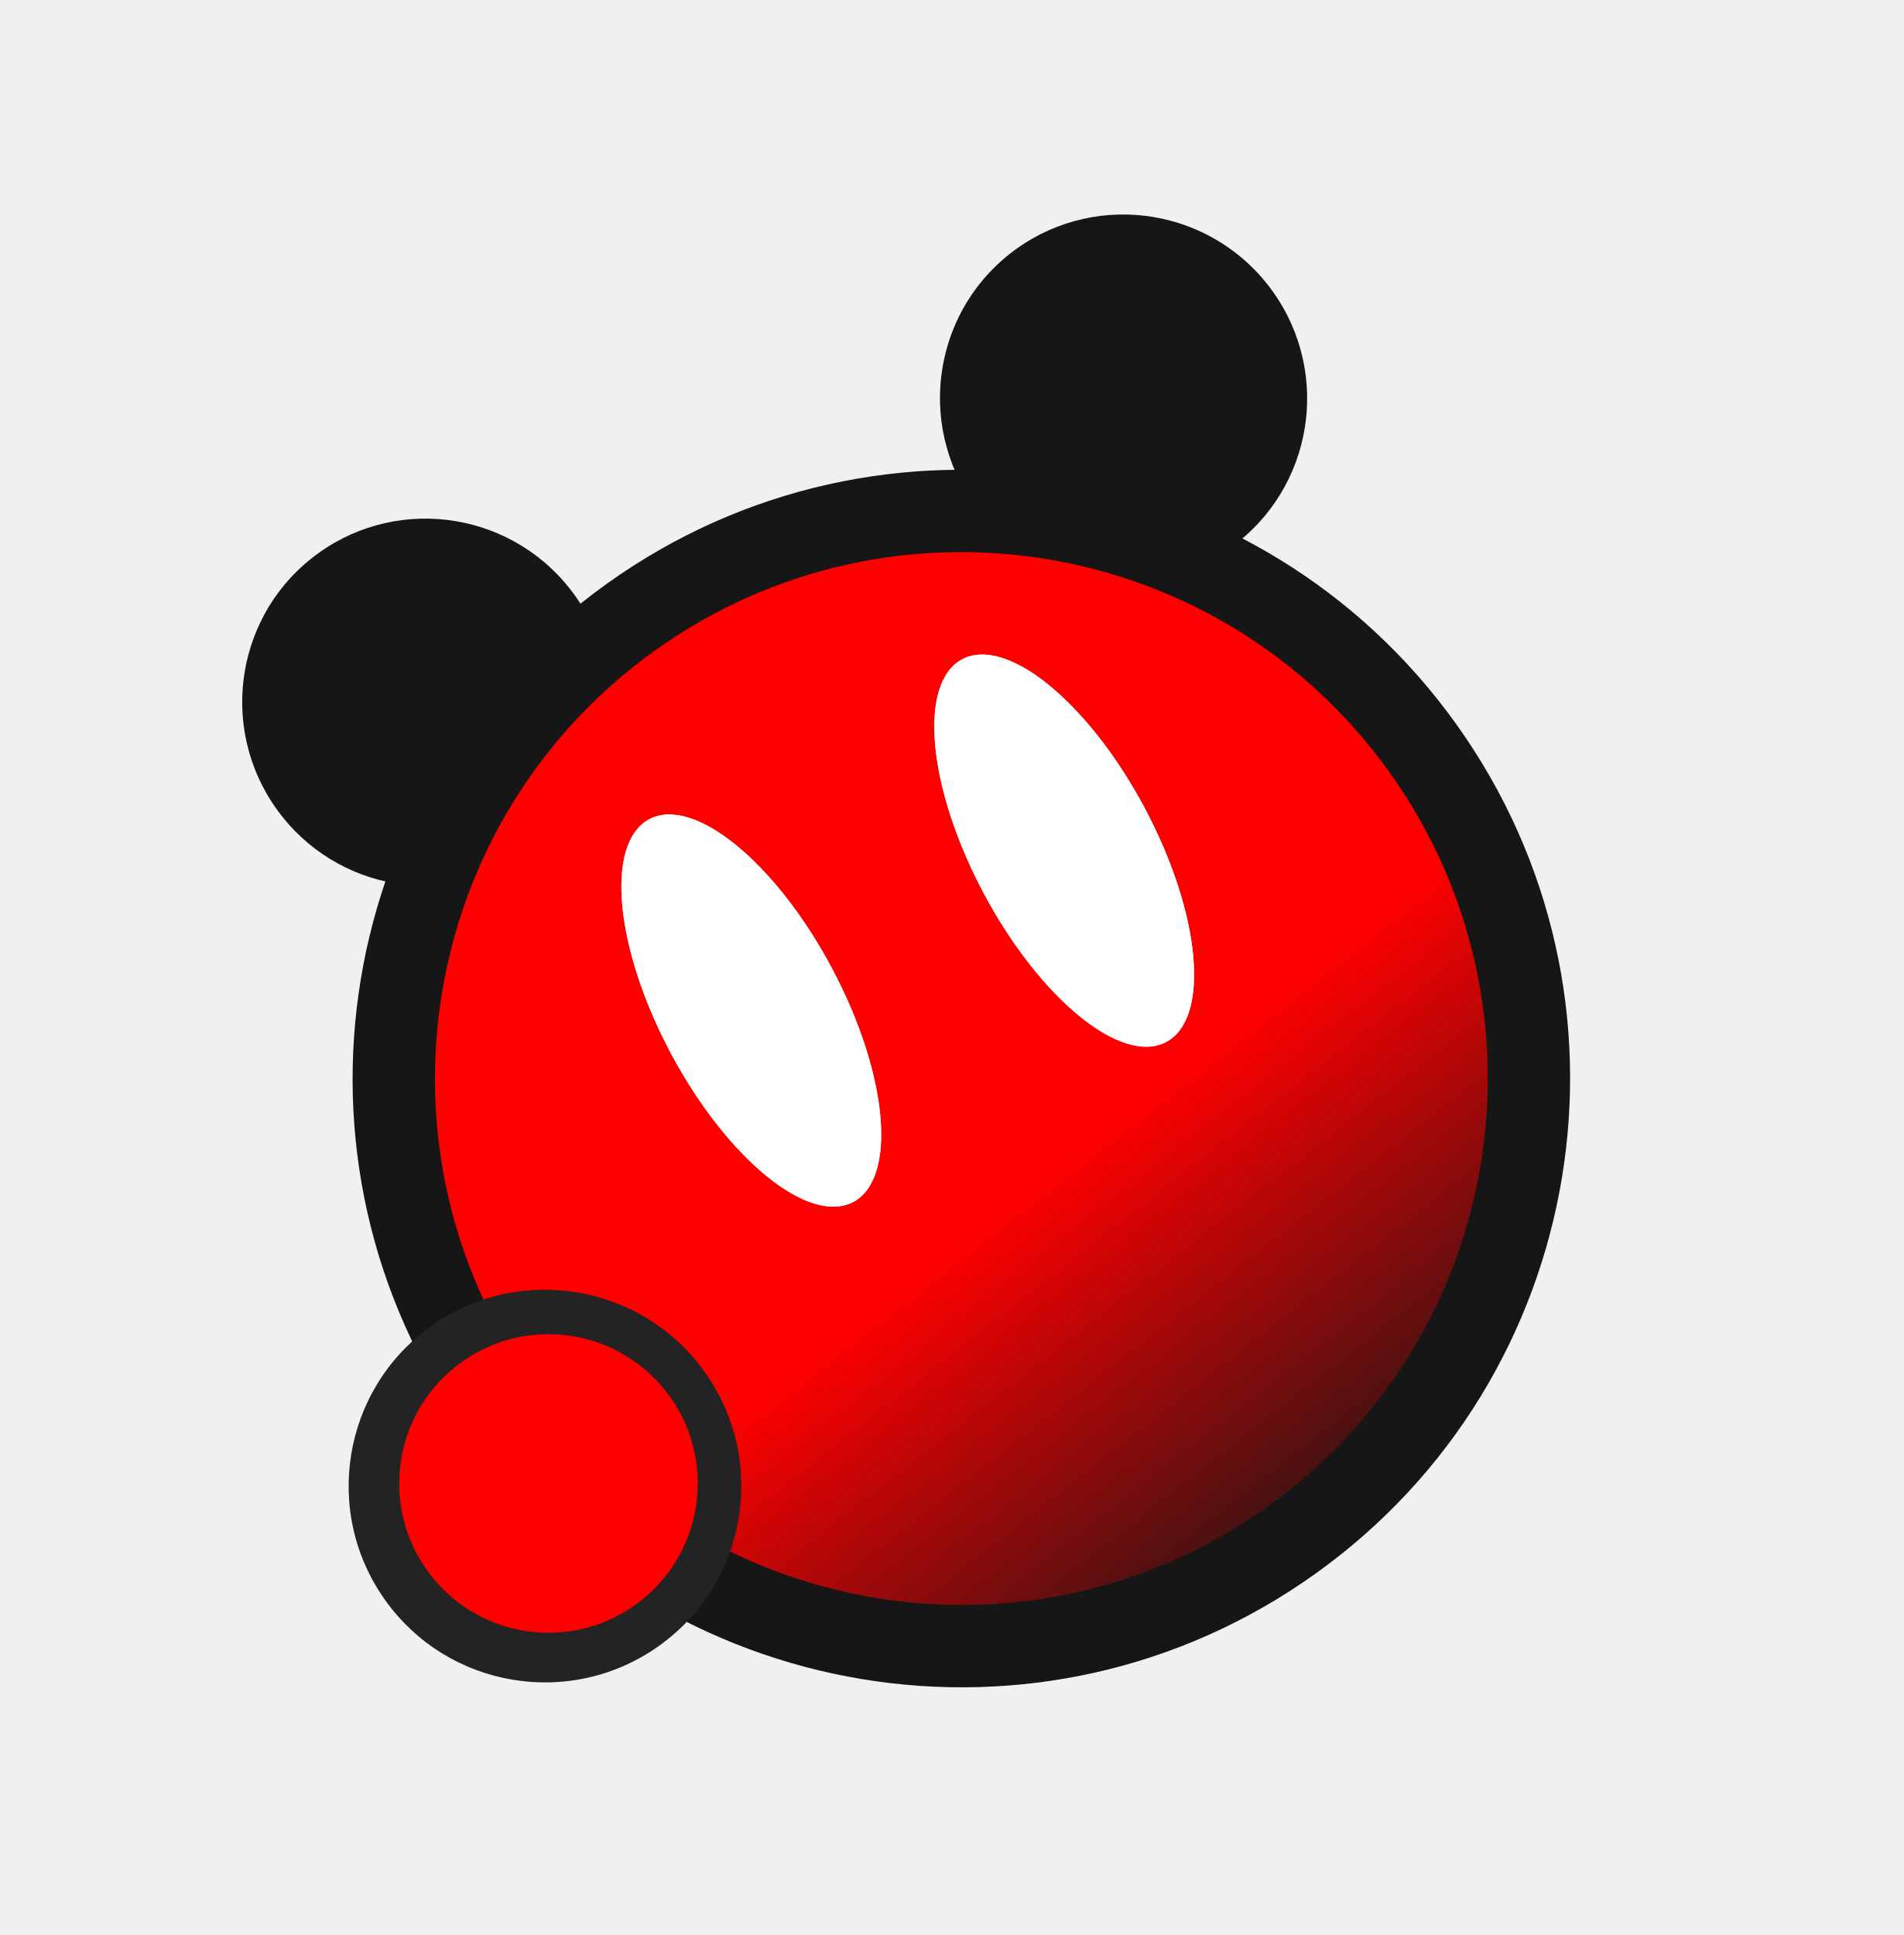
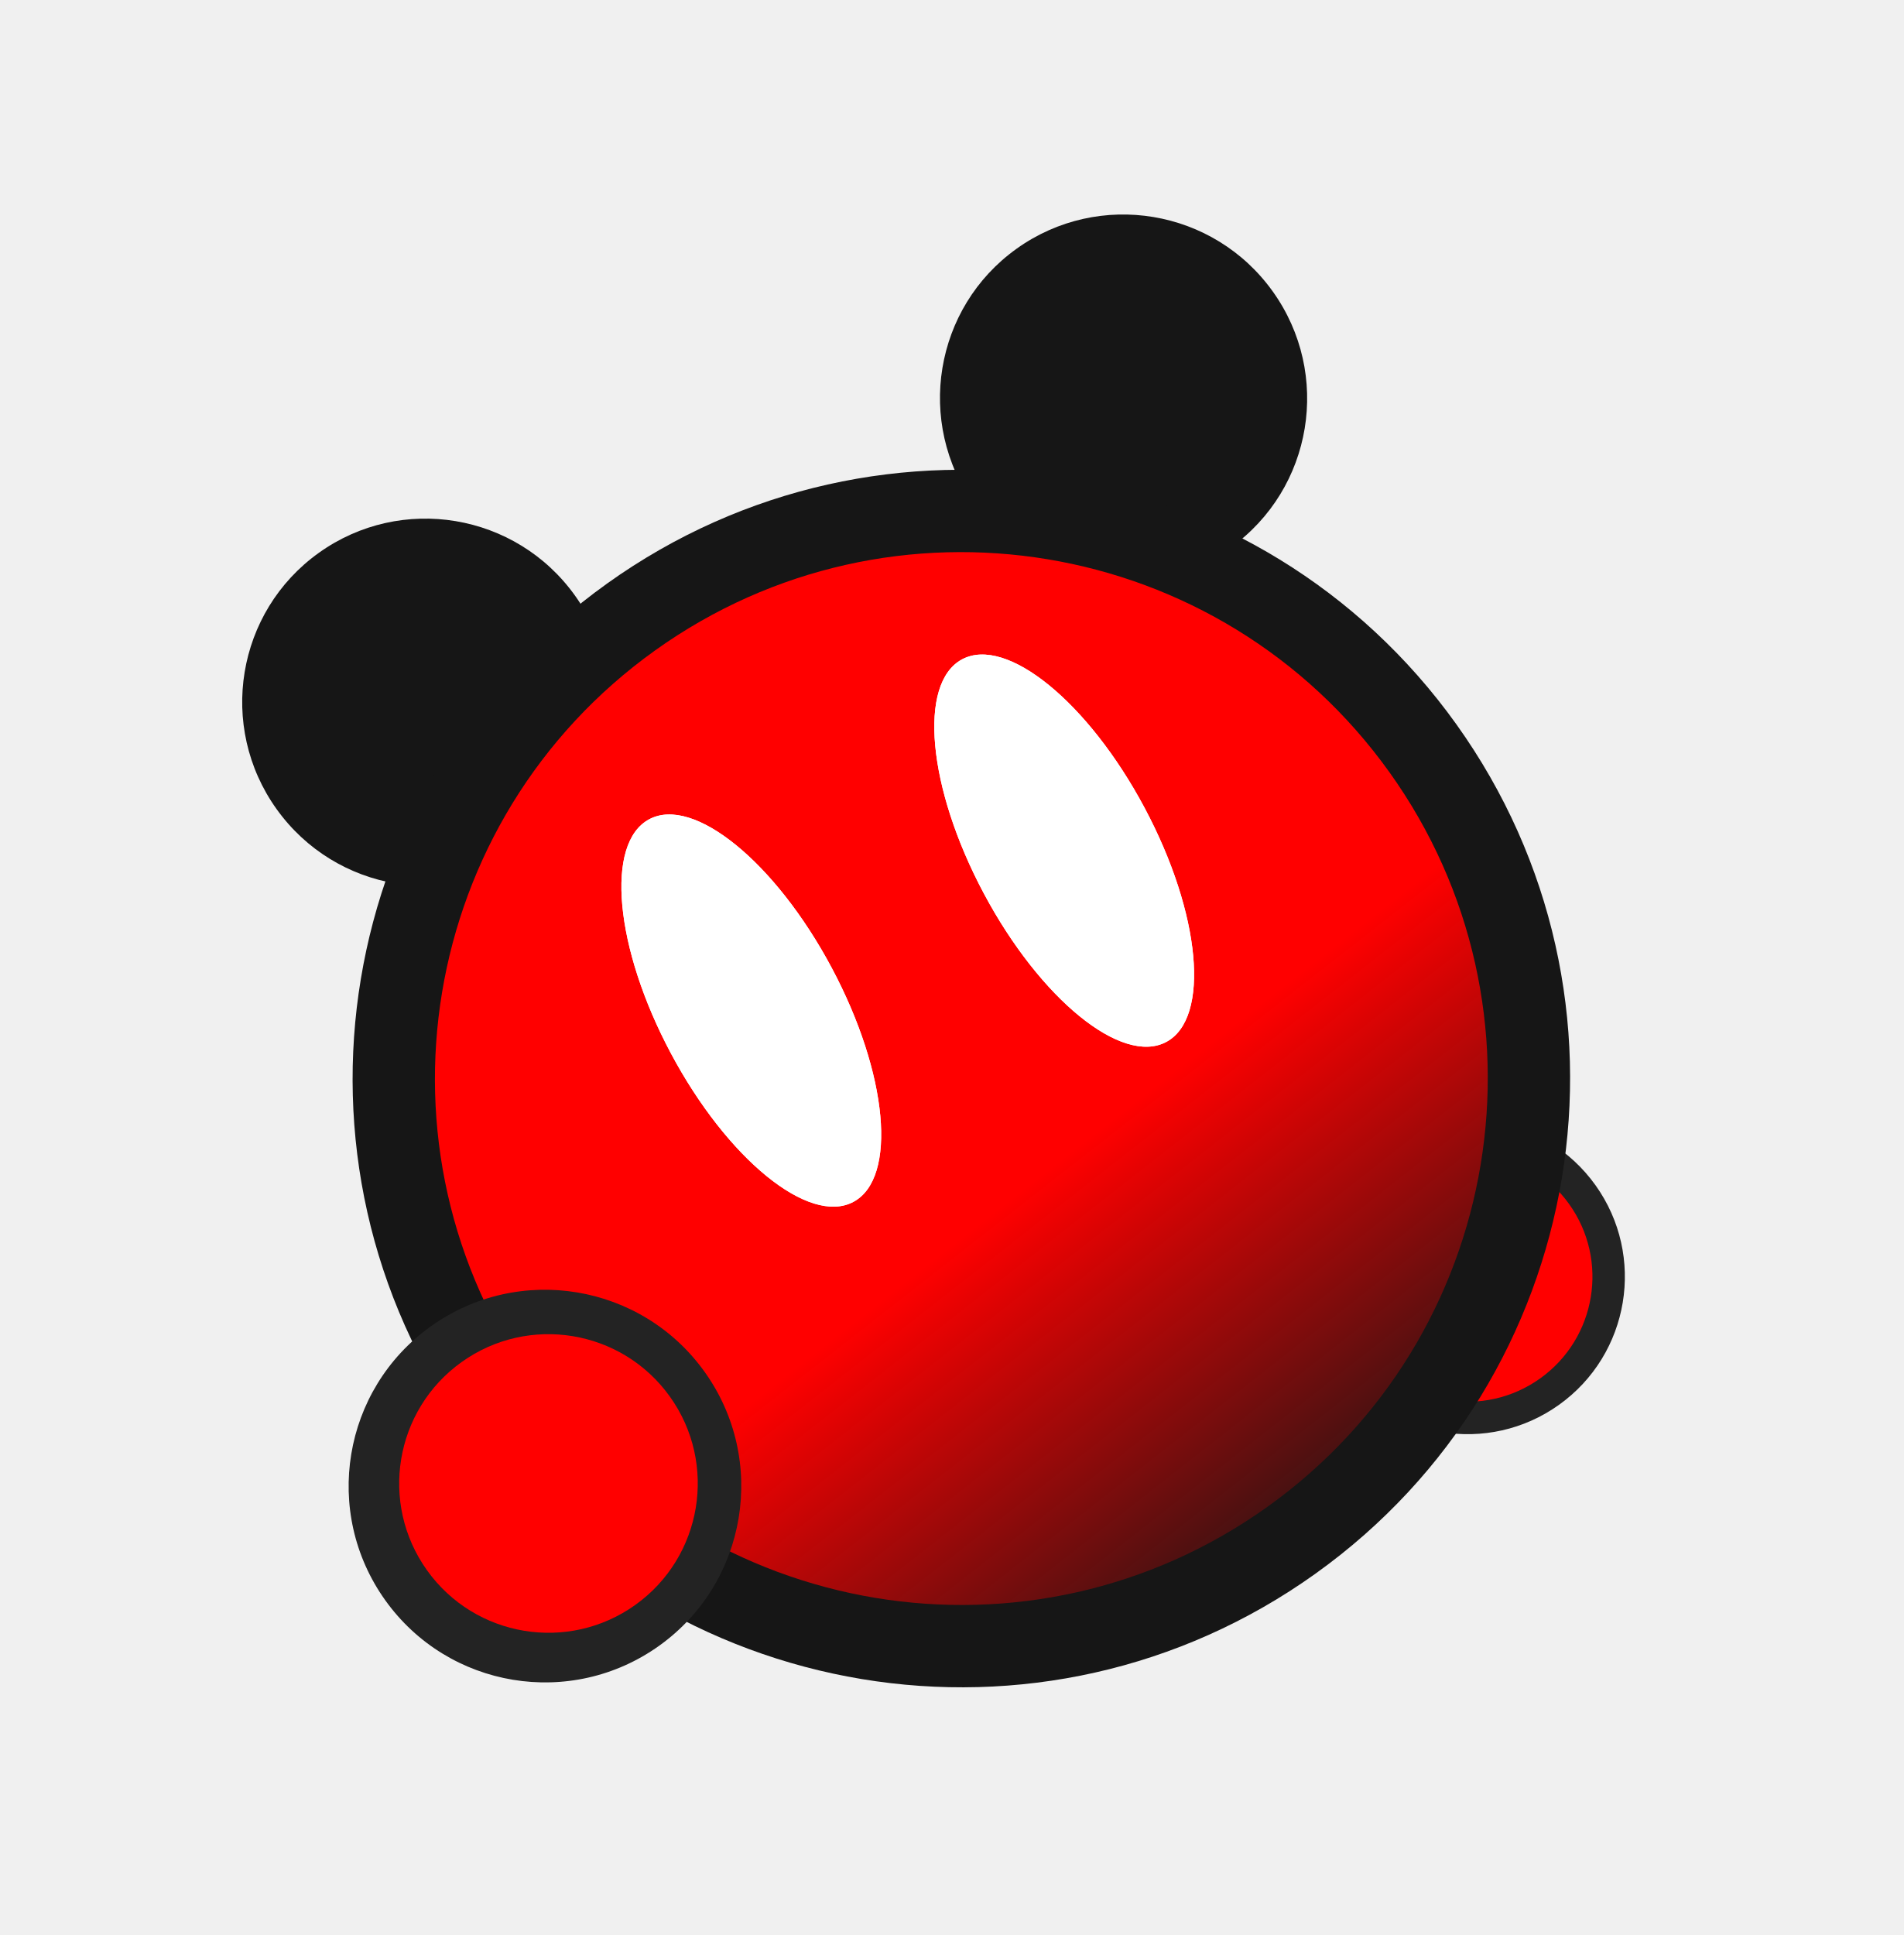
<svg xmlns="http://www.w3.org/2000/svg" width="121" height="123" viewBox="0 0 121 123" fill="none">
+   <circle cx="93.283" cy="81.16" r="10.005" transform="rotate(54.4219 93.2834 81.1596)" fill="#232323" />
+   <circle cx="93.283" cy="81.159" r="7.944" transform="rotate(54.4219 93.2834 81.1592)" fill="#FF0000" />
  <ellipse cx="27.066" cy="44.644" rx="11.685" ry="11.662" transform="rotate(54.4219 27.0656 44.6444)" fill="#161616" />
  <ellipse cx="71.422" cy="25.313" rx="11.685" ry="11.662" transform="rotate(54.4219 71.4219 25.3127)" fill="#161616" />
  <circle cx="61.11" cy="68.559" r="38.694" transform="rotate(54.4219 61.1102 68.5595)" fill="#161616" />
-   <circle cx="61.11" cy="68.559" r="33.461" transform="rotate(54.4219 61.1103 68.5594)" fill="url(#paint0_linear_6246_237)" />
+   <circle cx="61.11" cy="68.559" r="33.461" transform="rotate(54.4219 61.1103 68.5594)" fill="url(#paint0_linear_6255_87)" />
  <ellipse cx="47.758" cy="64.238" rx="5.789" ry="13.784" transform="rotate(-28.0799 47.758 64.2383)" fill="white" />
  <ellipse cx="47.758" cy="64.238" rx="5.789" ry="13.784" transform="rotate(-28.0799 47.758 64.2383)" fill="white" />
  <ellipse cx="67.648" cy="54.071" rx="5.789" ry="13.784" transform="rotate(-28.0799 67.648 54.071)" fill="white" />
  <ellipse cx="67.648" cy="54.071" rx="5.789" ry="13.784" transform="rotate(-28.0799 67.648 54.071)" fill="white" />
  <circle cx="34.641" cy="94.464" r="12.479" transform="rotate(54.4219 34.641 94.4641)" fill="#232323" />
  <circle cx="34.865" cy="94.299" r="9.49" transform="rotate(54.4219 34.8653 94.2989)" fill="#FF0000" />
  <defs>
-     <linearGradient id="paint0_linear_6246_237" x1="69.187" y1="70.907" x2="101.898" y2="69.496" gradientUnits="userSpaceOnUse">
+     <linearGradient id="paint0_linear_6255_87" x1="69.187" y1="70.907" x2="101.898" y2="69.496" gradientUnits="userSpaceOnUse">
      <stop stop-color="#FF0000" />
      <stop offset="1" stop-color="#FF0000" stop-opacity="0" />
    </linearGradient>
  </defs>
</svg>
